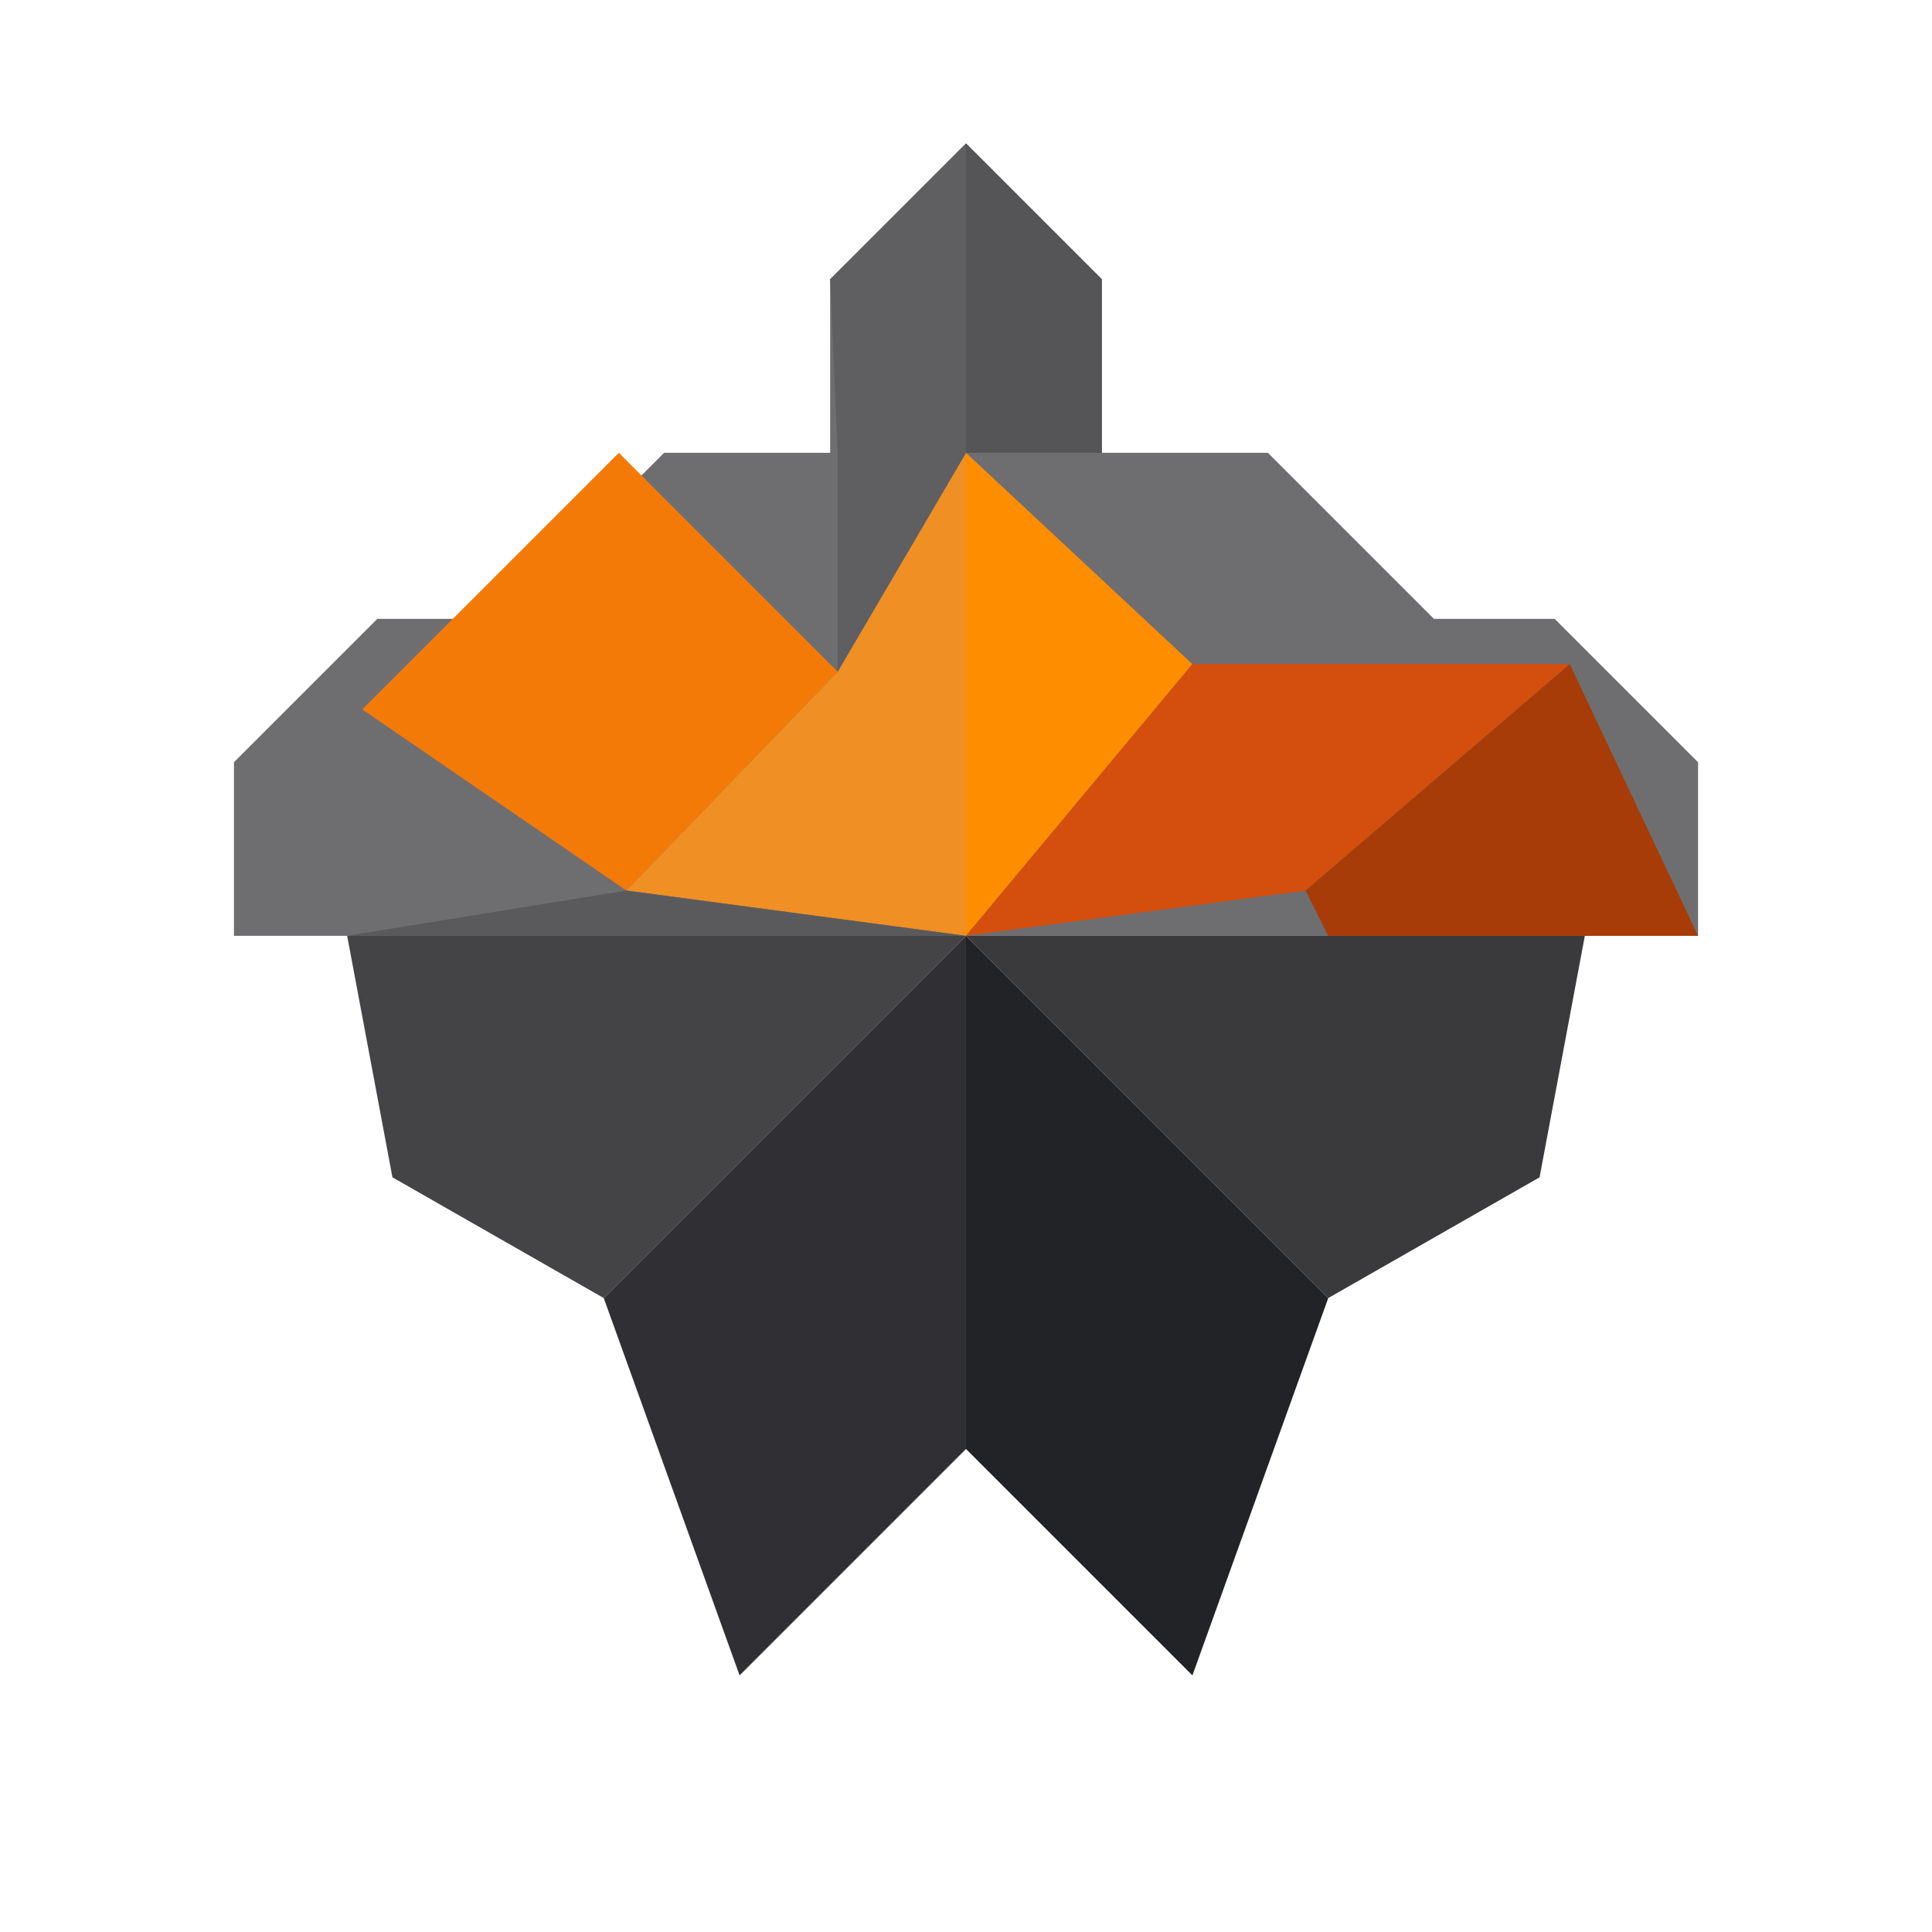
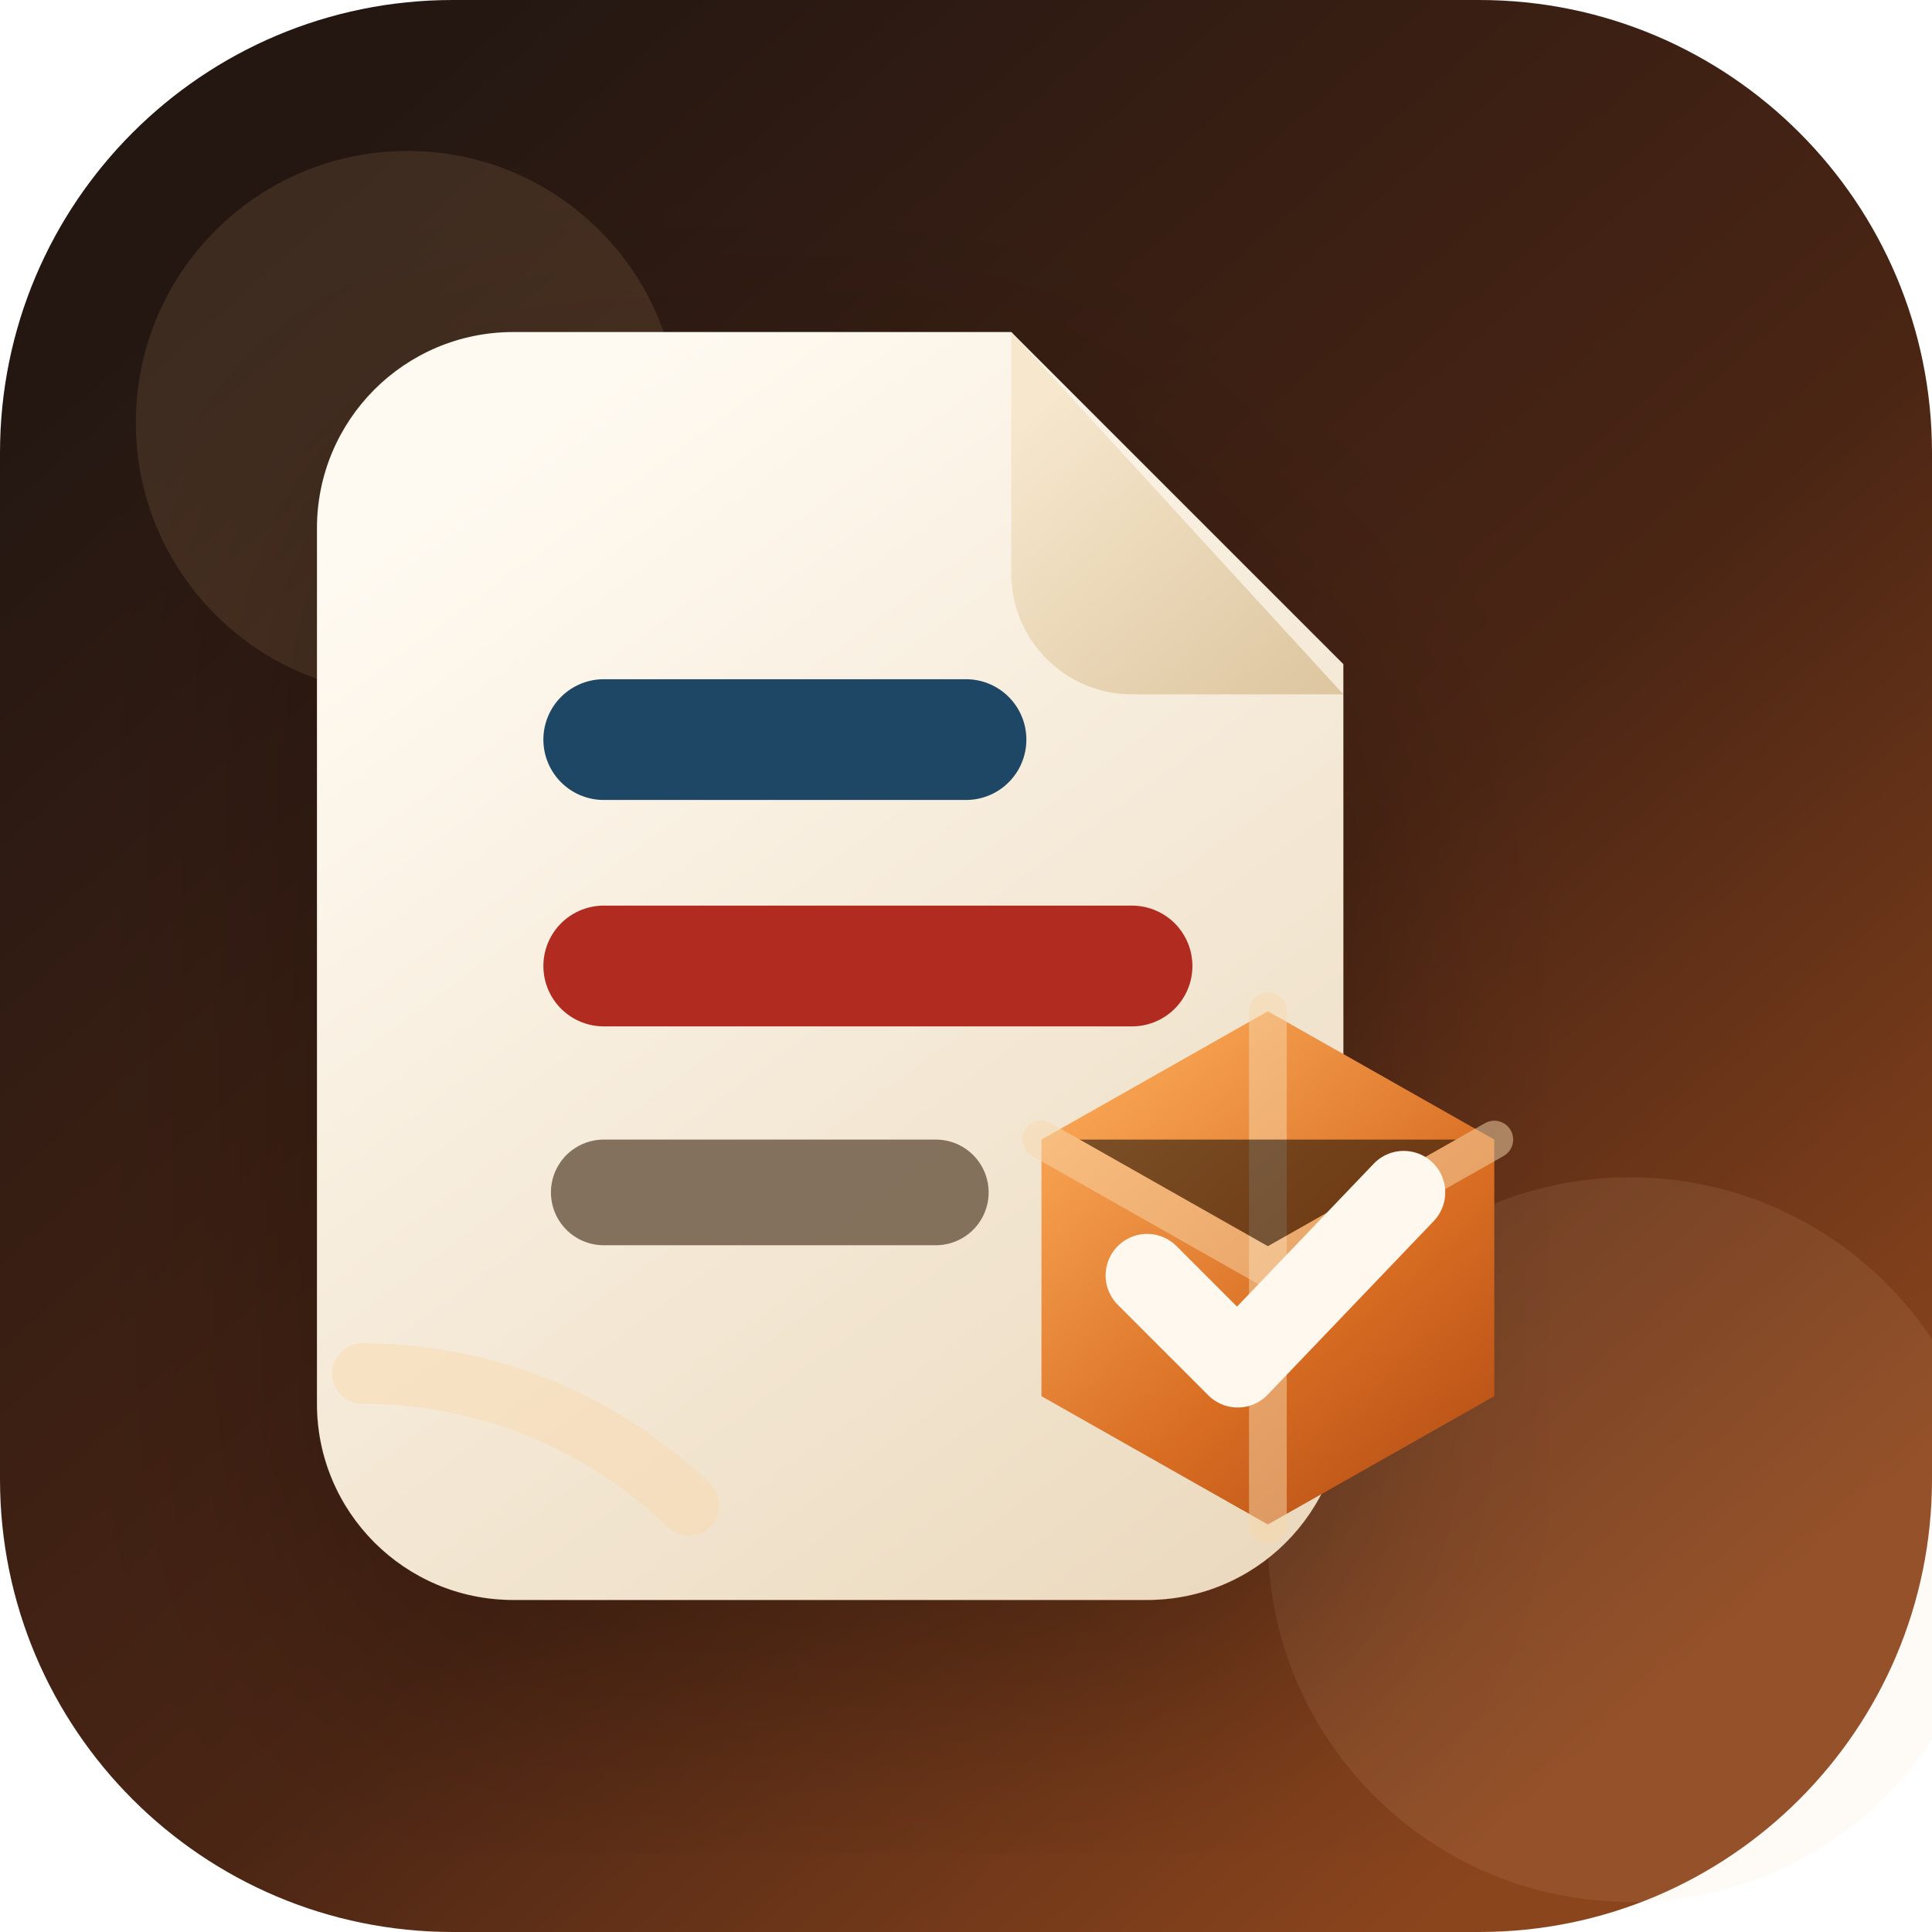
- <svg xmlns="http://www.w3.org/2000/svg" viewBox="0 0 512 512" role="img" aria-labelledby="title desc">
+ <svg xmlns="http://www.w3.org/2000/svg" viewBox="0 0 128 128" role="img" aria-labelledby="title desc">
  <defs>
-     <linearGradient id="shadow" x1="0" x2="1" y1="0" y2="1">
-       <stop offset="0" stop-color="#525252" />
-       <stop offset="1" stop-color="#1c1c1d" />
+     <linearGradient id="sme-bg" x1="18" y1="14" x2="108" y2="116" gradientUnits="userSpaceOnUse">
+       <stop offset="0" stop-color="#241712" />
+       <stop offset="0.58" stop-color="#4a2514" />
+       <stop offset="1" stop-color="#8b451d" />
    </linearGradient>
-     <linearGradient id="metal" x1="0" x2="1" y1="0" y2="1">
-       <stop offset="0" stop-color="#ffb44c" />
-       <stop offset="1" stop-color="#d45312" />
+     <linearGradient id="sme-paper" x1="36" y1="28" x2="92" y2="104" gradientUnits="userSpaceOnUse">
+       <stop offset="0" stop-color="#fffaf1" />
+       <stop offset="1" stop-color="#ead8bc" />
    </linearGradient>
+     <linearGradient id="sme-fold" x1="70" y1="26" x2="88" y2="46" gradientUnits="userSpaceOnUse">
+       <stop offset="0" stop-color="#f6e7cd" />
+       <stop offset="1" stop-color="#ddc6a0" />
+     </linearGradient>
+     <linearGradient id="sme-seal" x1="71" y1="67" x2="102" y2="103" gradientUnits="userSpaceOnUse">
+       <stop offset="0" stop-color="#ffb05d" />
+       <stop offset="0.55" stop-color="#d86d22" />
+       <stop offset="1" stop-color="#a74212" />
+     </linearGradient>
+     <filter id="sme-shadow" x="-20%" y="-20%" width="140%" height="140%">
+       <feDropShadow dx="0" dy="6" stdDeviation="8" flood-color="#190d08" flood-opacity="0.24" />
+     </filter>
  </defs>
-   <polygon points="256,38 292,74 292,120 336,120 380,164 412,164 450,202 450,248 62,248 62,202 100,164 132,164 176,120 220,120 220,74" fill="#6e6e70" />
-   <polygon points="92,248 256,248 160,344 104,312" fill="#444447" />
-   <polygon points="256,248 420,248 408,312 352,344" fill="#3a3a3d" />
-   <polygon points="160,344 256,248 256,384 196,444" fill="#303034" />
-   <polygon points="256,248 352,344 316,444 256,384" fill="#222326" />
-   <polygon points="96,188 164,120 222,178 166,236" fill="#f47a08" />
-   <polygon points="222,178 256,120 256,248 166,236" fill="#f08f23" />
-   <polygon points="256,120 316,176 256,248" fill="#ff8d00" />
-   <polygon points="316,176 416,176 346,236 256,248" fill="#d44f0d" />
-   <polygon points="346,236 416,176 450,248 352,248" fill="#a73c08" />
-   <polygon points="166,236 256,248 92,248" fill="#5a5a5d" />
-   <polygon points="352,248 450,248 256,248" fill="#4d4d50" />
-   <polygon points="256,38 256,120 222,178 222,120 220,74" fill="#5f5f61" />
-   <polygon points="256,38 292,74 292,120 256,120" fill="#555557" />
+   <rect width="128" height="128" rx="30" fill="url(#sme-bg)" />
+   <circle cx="27" cy="28" r="18" fill="#f3c18a" opacity="0.12" />
+   <circle cx="108" cy="102" r="24" fill="#f7d0a0" opacity="0.1" />
+   <g filter="url(#sme-shadow)">
+     <path d="M34 22h33l22 22v49c0 7.18-5.82 13-13 13H34c-7.18 0-13-5.82-13-13V35c0-7.18 5.82-13 13-13Z" fill="url(#sme-paper)" />
+     <path d="M67 22v16c0 4.42 3.58 8 8 8h14" fill="url(#sme-fold)" />
+   </g>
+   <path d="M40 49h24" stroke="#1e4766" stroke-width="8" stroke-linecap="round" />
+   <path d="M40 64h35" stroke="#b12b20" stroke-width="8" stroke-linecap="round" />
+   <path d="M40 79h22" stroke="#7a6752" stroke-width="7" stroke-linecap="round" opacity="0.92" />
+   <path d="M84 67 99 75.5V92.5L84 101 69 92.5V75.5L84 67Z" fill="url(#sme-seal)" />
+   <path d="M84 67v34" stroke="#f8d7ac" stroke-width="2.5" stroke-linecap="round" opacity="0.5" />
+   <path d="M69 75.5 84 84 99 75.5" stroke="#f8d7ac" stroke-width="2.5" stroke-linecap="round" stroke-linejoin="round" opacity="0.5" />
+   <path d="M76 84.5 82 90.5 93 79" fill="none" stroke="#fff8ef" stroke-width="5.5" stroke-linecap="round" stroke-linejoin="round" />
+   <path d="M24 91c8.24 0 15.88 3.2 21.65 8.74" fill="none" stroke="#f8d7ac" stroke-width="4" stroke-linecap="round" opacity="0.46" />
</svg>
